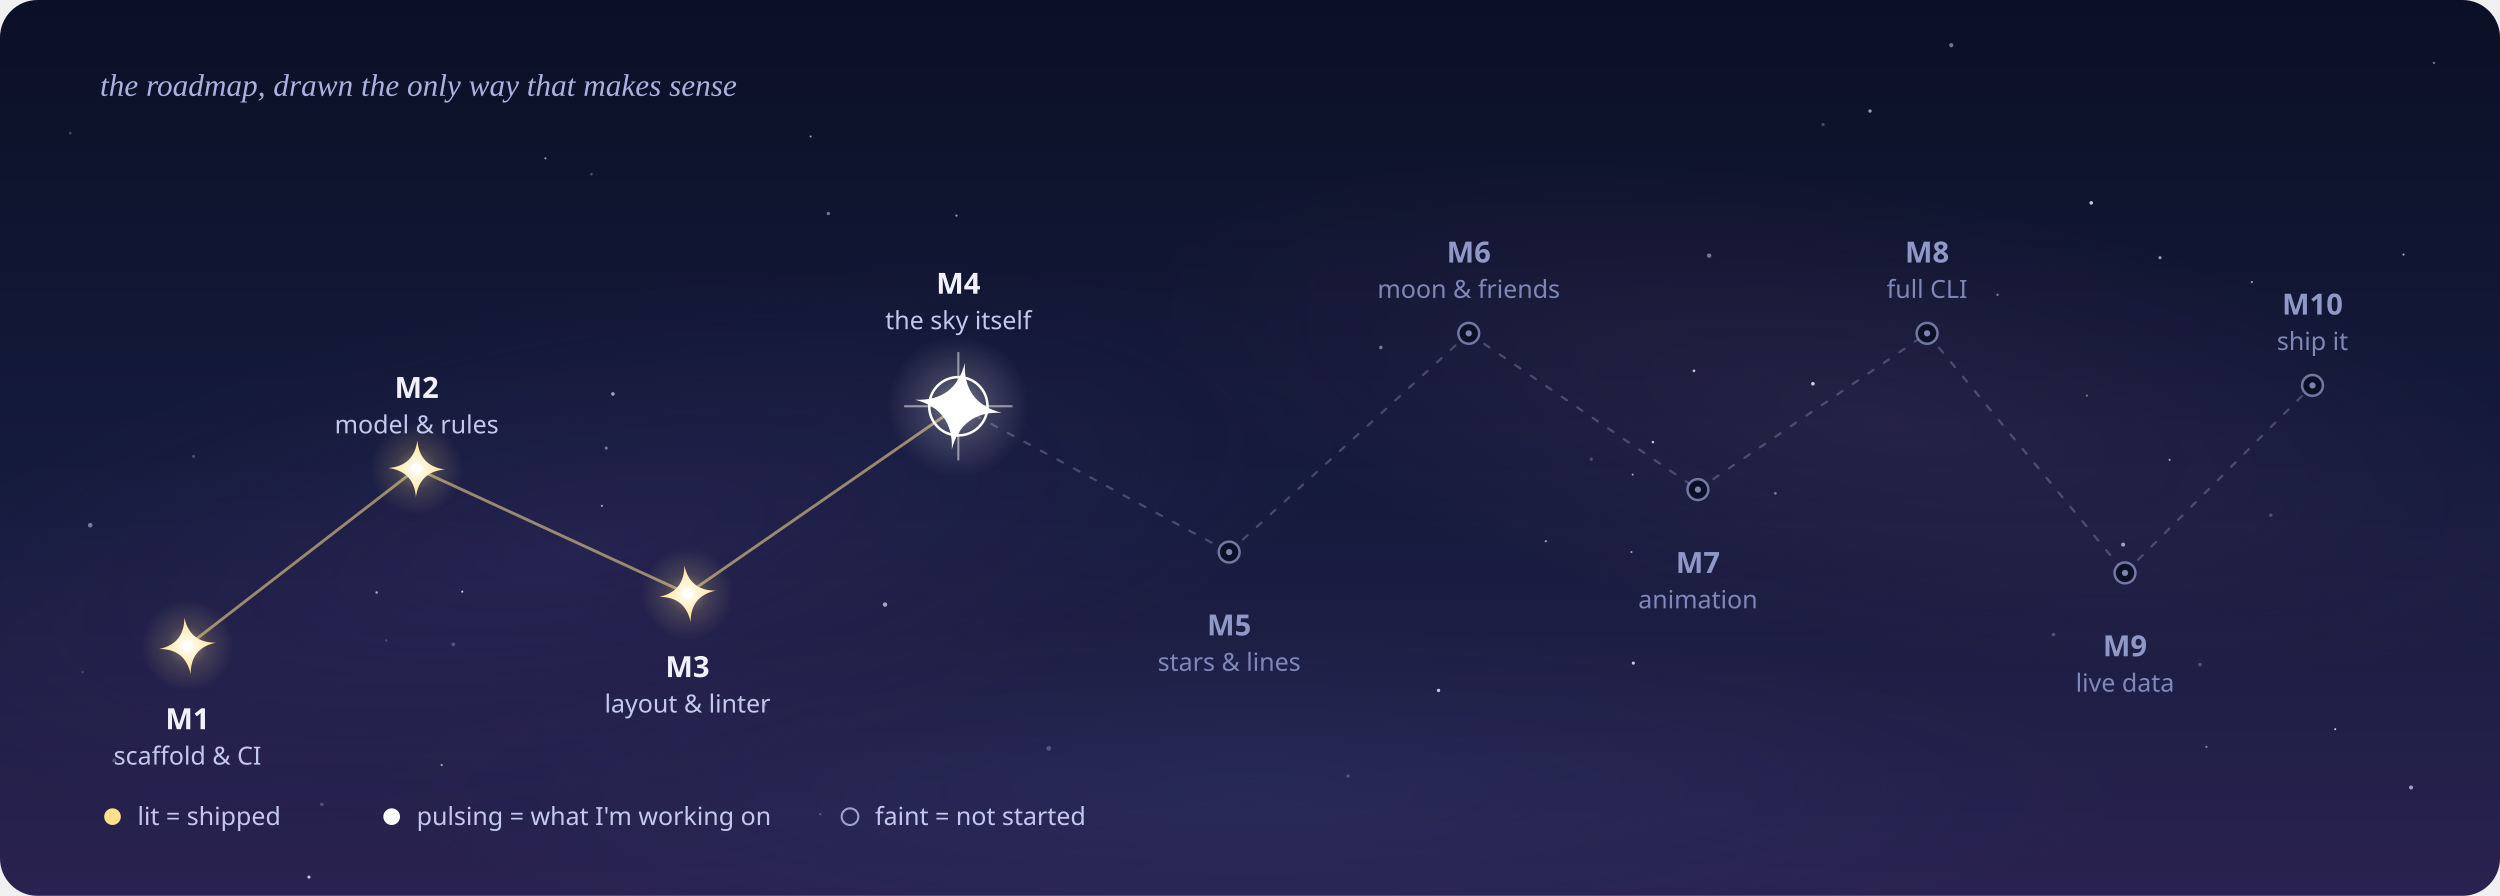
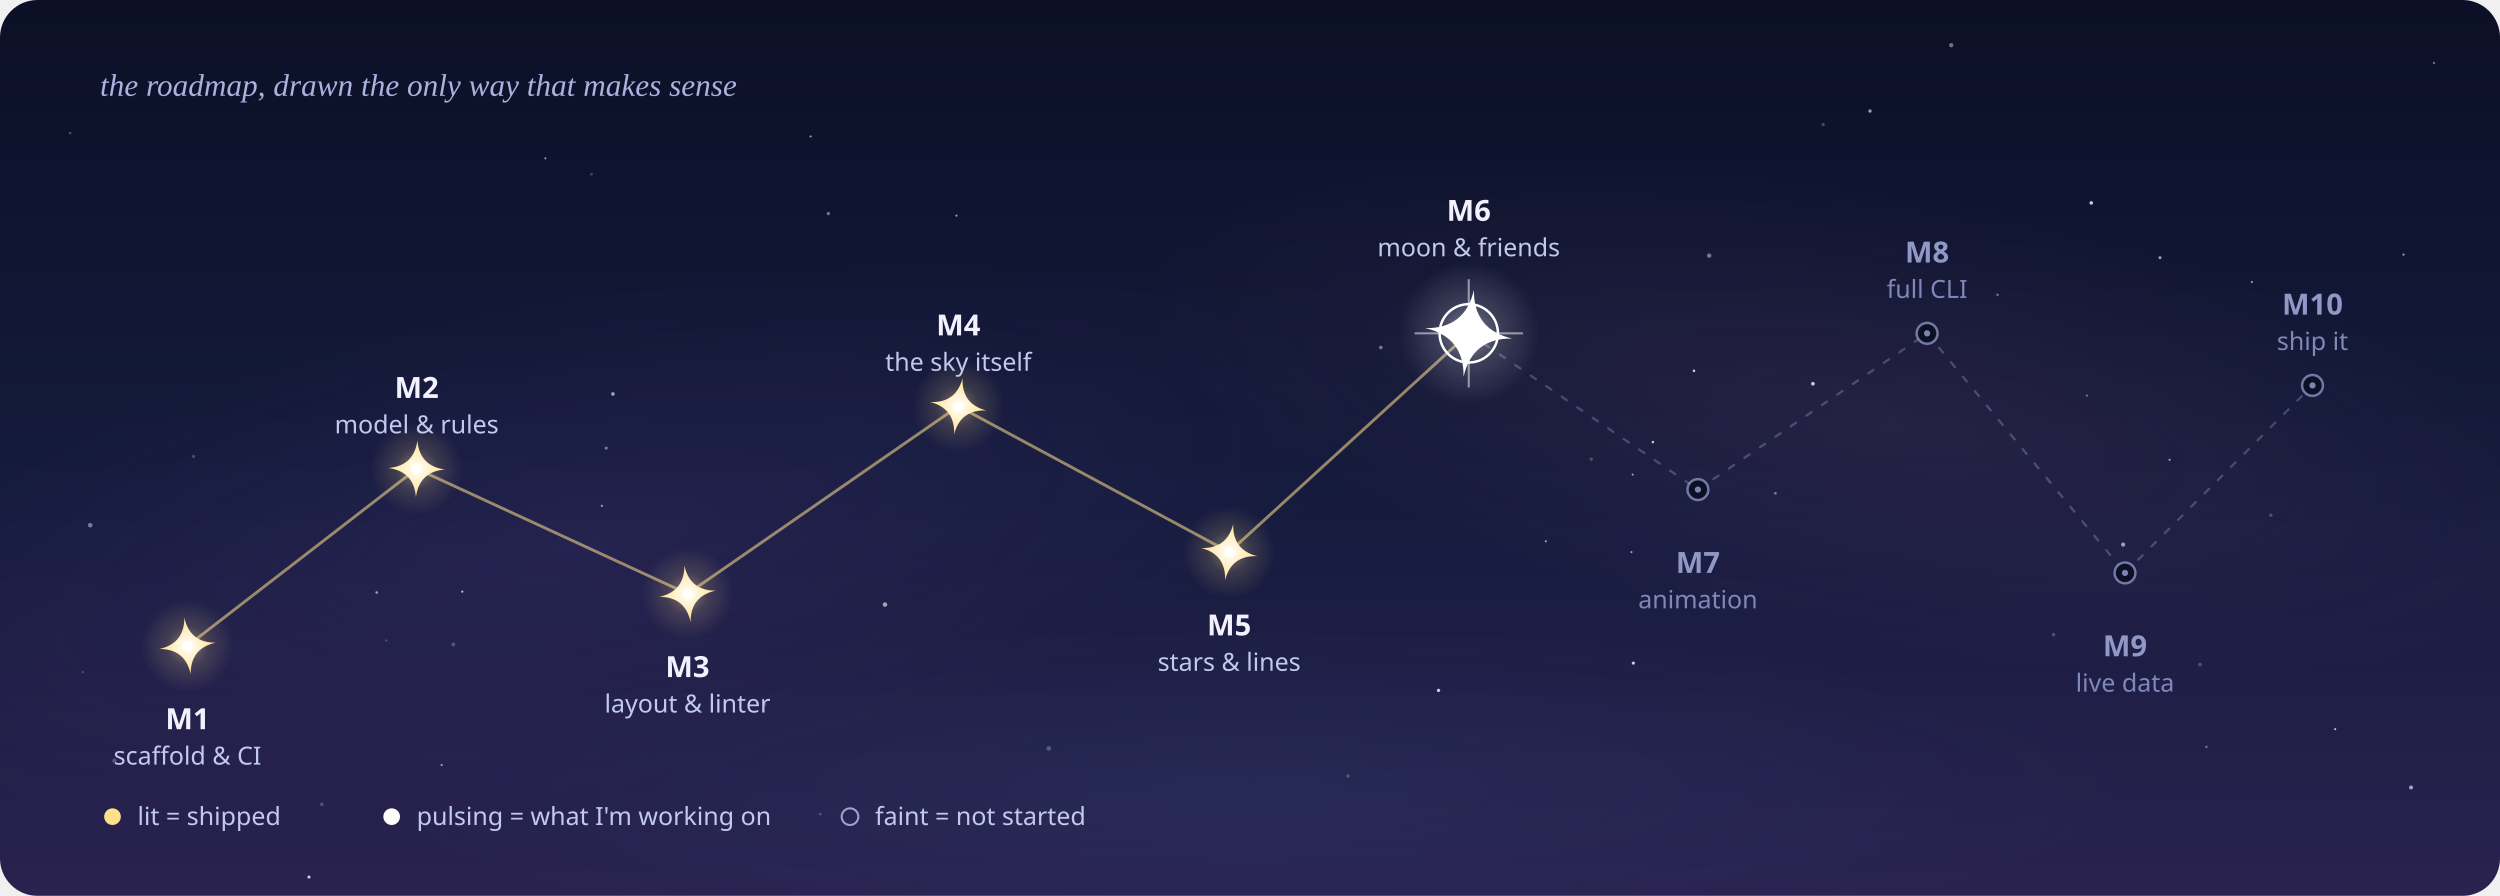
<svg xmlns="http://www.w3.org/2000/svg" viewBox="0 0 1200 430" width="1200" height="430" role="img">
  <style>
.tw{animation:tw var(--d,4s) ease-in-out var(--dl,0s) infinite alternate;transform-box:fill-box;transform-origin:center}
@keyframes tw{from{opacity:.66;transform:scale(.92)}to{opacity:1;transform:scale(1.08)}}
.fl{animation:fl 9s linear infinite}
@keyframes fl{to{stroke-dashoffset:-60}}
.sh{opacity:0;animation:sh var(--d,12s) linear var(--dl,0s) infinite}
@keyframes sh{0%{opacity:0;transform:translate(0,0)}3%{opacity:1}15%{opacity:0;transform:translate(-260px,138px)}100%{opacity:0;transform:translate(-260px,138px)}}
.zz{animation:zz 4s ease-in-out var(--dl,0s) infinite;transform-box:fill-box}
@keyframes zz{0%{opacity:0;transform:translateY(0)}30%{opacity:.9}100%{opacity:0;transform:translateY(-12px)}}
.pulse{animation:pl 3.4s ease-out infinite;transform-box:fill-box;transform-origin:center}
@keyframes pl{0%{opacity:.75;transform:scale(1)}100%{opacity:0;transform:scale(2.5)}}
.draw{stroke-dasharray:1;stroke-dashoffset:1;animation:dr 1.6s ease-out var(--dl,0s) forwards}
@keyframes dr{to{stroke-dashoffset:0}}
@media (prefers-reduced-motion:reduce){.tw,.fl,.sh,.zz,.pulse{animation:none}.draw{animation:none;stroke-dashoffset:0}.sh{opacity:0}}
.t{font-family:ui-rounded,"SF Pro Rounded",Nunito,"Segoe UI",system-ui,sans-serif}
.s{font-family:Georgia,"Times New Roman",serif;font-style:italic}
</style>
  <defs>
    <linearGradient id="sky" x1="0" y1="0" x2="0" y2="1">
      <stop offset="0" stop-color="#0b1026" />
      <stop offset=".55" stop-color="#151b3d" />
      <stop offset="1" stop-color="#2a2250" />
    </linearGradient>
    <radialGradient id="n6d4aa8">
      <stop offset="0" stop-color="#6d4aa8" stop-opacity="1" />
      <stop offset="1" stop-color="#6d4aa8" stop-opacity="0" />
    </radialGradient>
    <radialGradient id="nc76fa8">
      <stop offset="0" stop-color="#c76fa8" stop-opacity="1" />
      <stop offset="1" stop-color="#c76fa8" stop-opacity="0" />
    </radialGradient>
    <radialGradient id="n3a6ea5">
      <stop offset="0" stop-color="#3a6ea5" stop-opacity="1" />
      <stop offset="1" stop-color="#3a6ea5" stop-opacity="0" />
    </radialGradient>
    <radialGradient id="hffe08a">
      <stop offset="0" stop-color="#ffe08a" stop-opacity=".45" />
      <stop offset=".45" stop-color="#ffe08a" stop-opacity=".15" />
      <stop offset="1" stop-color="#ffe08a" stop-opacity="0" />
    </radialGradient>
    <radialGradient id="bffe08a">
      <stop offset="0" stop-color="#fff" />
      <stop offset="1" stop-color="#ffe08a" />
    </radialGradient>
    <radialGradient id="hffffff">
      <stop offset="0" stop-color="#ffffff" stop-opacity=".45" />
      <stop offset=".45" stop-color="#ffffff" stop-opacity=".15" />
      <stop offset="1" stop-color="#ffffff" stop-opacity="0" />
    </radialGradient>
    <radialGradient id="bffffff">
      <stop offset="0" stop-color="#fff" />
      <stop offset="1" stop-color="#ffffff" />
    </radialGradient>
  </defs>
  <rect width="1200" height="430" rx="18" fill="url(#sky)" />
  <ellipse cx="280" cy="260" rx="380" ry="120" fill="url(#n6d4aa8)" opacity="0.15" transform="rotate(-10 280 260)" />
  <ellipse cx="900" cy="200" rx="360" ry="110" fill="url(#nc76fa8)" opacity="0.1" transform="rotate(10 900 200)" />
  <ellipse cx="600" cy="380" rx="420" ry="80" fill="url(#n3a6ea5)" opacity="0.12" transform="rotate(0 600 380)" />
  <g fill="#e6e9ff" opacity="0.25">
    <circle cx="1090.0" cy="247.3" r="0.83" />
    <circle cx="185.4" cy="307.4" r="0.52" />
    <circle cx="875.1" cy="59.8" r="0.81" />
    <circle cx="154.5" cy="386.1" r="0.83" />
    <circle cx="33.7" cy="63.9" r="0.65" />
    <circle cx="647.1" cy="372.5" r="0.80" />
    <circle cx="54.9" cy="365.1" r="1.04" />
    <circle cx="503.4" cy="359.2" r="1.15" />
    <circle cx="393.7" cy="390.8" r="0.60" />
    <circle cx="1056.0" cy="319.0" r="0.88" />
    <circle cx="763.8" cy="220.4" r="0.80" />
    <circle cx="217.6" cy="309.3" r="0.93" />
    <circle cx="92.9" cy="219.1" r="0.75" />
    <circle cx="367.0" cy="338.2" r="0.83" />
    <circle cx="283.9" cy="83.6" r="0.66" />
    <circle cx="985.7" cy="304.6" r="0.85" />
    <circle cx="39.7" cy="322.6" r="0.53" />
  </g>
  <g fill="#e6e9ff" opacity="0.45">
    <circle cx="662.8" cy="166.8" r="0.87" />
    <circle cx="1001.7" cy="189.9" r="0.52" />
    <circle cx="936.6" cy="21.7" r="1.03" />
    <circle cx="1168.3" cy="30.2" r="0.57" />
    <circle cx="1059.1" cy="358.5" r="0.56" />
    <circle cx="820.4" cy="122.7" r="1.06" />
    <circle cx="397.6" cy="102.5" r="0.82" />
    <circle cx="852.2" cy="236.8" r="0.67" />
    <circle cx="43.3" cy="252.1" r="1.12" />
    <circle cx="291.0" cy="215.1" r="0.75" />
    <circle cx="958.8" cy="141.5" r="0.59" />
  </g>
  <g fill="#e6e9ff" opacity="0.65">
    <circle cx="459.1" cy="103.5" r="0.52" />
    <circle cx="783.1" cy="265.0" r="0.50" />
    <circle cx="742.0" cy="259.8" r="0.52" />
    <circle cx="180.8" cy="284.4" r="0.62" />
    <circle cx="389.1" cy="65.5" r="0.50" />
    <circle cx="897.6" cy="53.3" r="0.81" />
    <circle cx="294.2" cy="189.1" r="0.88" />
    <circle cx="1153.7" cy="122.2" r="0.53" />
    <circle cx="261.8" cy="76.0" r="0.50" />
    <circle cx="288.9" cy="242.8" r="0.52" />
    <circle cx="1157.3" cy="378.0" r="0.97" />
    <circle cx="424.8" cy="290.2" r="1.09" />
    <circle cx="1080.9" cy="135.4" r="0.52" />
    <circle cx="1019.1" cy="261.4" r="0.98" />
    <circle cx="1036.8" cy="123.7" r="0.74" />
    <circle cx="212.0" cy="367.2" r="0.53" />
    <circle cx="1041.4" cy="220.7" r="0.52" />
    <circle cx="783.7" cy="227.8" r="0.50" />
  </g>
  <g fill="#e6e9ff" opacity="0.85">
    <circle cx="690.5" cy="331.4" r="0.81" />
    <circle cx="1003.8" cy="97.4" r="0.87" />
    <circle cx="793.4" cy="212.2" r="0.61" />
    <circle cx="870.2" cy="184.2" r="0.89" />
    <circle cx="784.0" cy="318.3" r="0.76" />
    <circle cx="813.1" cy="178.0" r="0.64" />
    <circle cx="221.9" cy="284.0" r="0.50" />
    <circle cx="148.3" cy="421.0" r="0.75" />
    <circle cx="1120.9" cy="350.0" r="0.50" />
  </g>
  <text class="s" x="48" y="46" font-size="15" fill="#aab2e0">the roadmap, drawn the only way that makes sense</text>
  <path d="M90 310L200 225" fill="none" stroke="#ffe08a" stroke-opacity="0.55" stroke-width="1.4" stroke-linecap="round" />
  <path d="M200 225L330 285" fill="none" stroke="#ffe08a" stroke-opacity="0.55" stroke-width="1.4" stroke-linecap="round" />
  <path d="M330 285L460 195" fill="none" stroke="#ffe08a" stroke-opacity="0.55" stroke-width="1.4" stroke-linecap="round" />
-   <path d="M460 195L590 265" fill="none" stroke="#cfd6ff" stroke-opacity="0.25" stroke-width="1.1" stroke-dasharray="3 6" stroke-linecap="round" />
-   <path d="M590 265L705 160" fill="none" stroke="#cfd6ff" stroke-opacity="0.25" stroke-width="1.1" stroke-dasharray="3 6" stroke-linecap="round" />
+   <path d="M460 195L590 265" fill="none" stroke="#ffe08a" stroke-opacity="0.55" stroke-width="1.4" stroke-linecap="round" />
+   <path d="M590 265L705 160" fill="none" stroke="#ffe08a" stroke-opacity="0.55" stroke-width="1.4" stroke-linecap="round" />
  <path d="M705 160L815 235" fill="none" stroke="#cfd6ff" stroke-opacity="0.25" stroke-width="1.1" stroke-dasharray="3 6" stroke-linecap="round" />
  <path d="M815 235L925 160" fill="none" stroke="#cfd6ff" stroke-opacity="0.25" stroke-width="1.1" stroke-dasharray="3 6" stroke-linecap="round" />
  <path d="M925 160L1020 275" fill="none" stroke="#cfd6ff" stroke-opacity="0.25" stroke-width="1.1" stroke-dasharray="3 6" stroke-linecap="round" />
  <path d="M1020 275L1110 185" fill="none" stroke="#cfd6ff" stroke-opacity="0.25" stroke-width="1.1" stroke-dasharray="3 6" stroke-linecap="round" />
  <g class="tw" style="--d:4.1s;--dl:-3.9s">
    <circle cx="90.0" cy="310.0" r="22.1" fill="url(#hffe08a)" />
    <g transform="translate(90.0 310.0) rotate(-6.4)">
      <path d="M0 -13.65Q1.30 -1.30 13.65 0Q1.30 1.30 0 13.65Q-1.30 1.30 -13.65 0Q-1.30 -1.30 0 -13.65Z" fill="url(#bffe08a)" />
    </g>
    <circle cx="90.0" cy="310.0" r="2.5" fill="#fff" opacity=".95" />
  </g>
  <text class="t" x="90" y="350" font-size="14" font-weight="700" fill="#f4f1ff" text-anchor="middle">M1</text>
  <text class="t" x="90" y="367" font-size="12" fill="#c3c9ee" text-anchor="middle">scaffold &amp; CI</text>
  <g class="tw" style="--d:3.2s;--dl:-4.8s">
    <circle cx="200.0" cy="225.0" r="22.1" fill="url(#hffe08a)" />
    <g transform="translate(200.0 225.0) rotate(1.5)">
      <path d="M0 -13.65Q1.30 -1.30 13.65 0Q1.30 1.30 0 13.65Q-1.30 1.30 -13.65 0Q-1.30 -1.30 0 -13.65Z" fill="url(#bffe08a)" />
    </g>
    <circle cx="200.0" cy="225.0" r="2.5" fill="#fff" opacity=".95" />
  </g>
  <text class="t" x="200" y="191" font-size="14" font-weight="700" fill="#f4f1ff" text-anchor="middle">M2</text>
  <text class="t" x="200" y="208" font-size="12" fill="#c3c9ee" text-anchor="middle">model &amp; rules</text>
  <g class="tw" style="--d:4.6s;--dl:-0.8s">
    <circle cx="330.0" cy="285.0" r="22.1" fill="url(#hffe08a)" />
    <g transform="translate(330.0 285.0) rotate(-6.3)">
      <path d="M0 -13.65Q1.30 -1.30 13.65 0Q1.30 1.30 0 13.65Q-1.30 1.30 -13.65 0Q-1.30 -1.30 0 -13.65Z" fill="url(#bffe08a)" />
    </g>
    <circle cx="330.0" cy="285.0" r="2.5" fill="#fff" opacity=".95" />
  </g>
  <text class="t" x="330" y="325" font-size="14" font-weight="700" fill="#f4f1ff" text-anchor="middle">M3</text>
  <text class="t" x="330" y="342" font-size="12" fill="#c3c9ee" text-anchor="middle">layout &amp; linter</text>
  <g class="tw" style="--d:4.1s;--dl:-3.6s">
-     <circle cx="460.0" cy="195.0" r="34.0" fill="url(#hffffff)" />
+     <circle cx="460.0" cy="195.0" r="22.1" fill="url(#hffe08a)" />
    <g transform="translate(460.0 195.0) rotate(8.6)">
+       <path d="M0 -13.65Q1.30 -1.30 13.65 0Q1.30 1.30 0 13.65Q-1.30 1.30 -13.65 0Q-1.30 -1.30 0 -13.65Z" fill="url(#bffe08a)" />
+     </g>
+     <circle cx="460.0" cy="195.0" r="2.5" fill="#fff" opacity=".95" />
+   </g>
+   <text class="t" x="460" y="161" font-size="14" font-weight="700" fill="#f4f1ff" text-anchor="middle">M4</text>
+   <text class="t" x="460" y="178" font-size="12" fill="#c3c9ee" text-anchor="middle">the sky itself</text>
+   <g class="tw" style="--d:5.4s;--dl:-3.7s">
+     <circle cx="590.0" cy="265.0" r="22.1" fill="url(#hffe08a)" />
+     <g transform="translate(590.0 265.0) rotate(8.3)">
+       <path d="M0 -13.65Q1.30 -1.30 13.65 0Q1.30 1.30 0 13.65Q-1.30 1.30 -13.65 0Q-1.30 -1.30 0 -13.65Z" fill="url(#bffe08a)" />
+     </g>
+     <circle cx="590.0" cy="265.0" r="2.5" fill="#fff" opacity=".95" />
+   </g>
+   <text class="t" x="590" y="305" font-size="14" font-weight="700" fill="#f4f1ff" text-anchor="middle">M5</text>
+   <text class="t" x="590" y="322" font-size="12" fill="#c3c9ee" text-anchor="middle">stars &amp; lines</text>
+   <g class="tw" style="--d:3.7s;--dl:-4.0s">
+     <circle cx="705.0" cy="160.0" r="34.0" fill="url(#hffffff)" />
+     <g transform="translate(705.0 160.0) rotate(6.8)">
      <path d="M0 -21.00Q2.00 -2.00 21.00 0Q2.00 2.00 0 21.00Q-2.00 2.00 -21.00 0Q-2.00 -2.00 0 -21.00Z" fill="url(#bffffff)" />
    </g>
-     <circle cx="460.0" cy="195.0" r="3.8" fill="#fff" opacity=".95" />
+     <circle cx="705.0" cy="160.0" r="3.8" fill="#fff" opacity=".95" />
  </g>
  <g stroke="#fff" stroke-opacity=".5" stroke-width="1">
-     <path d="M434.0 195.0H486.0" />
-     <path d="M460.0 169.0V221.0" />
-   </g>
-   <circle class="pulse" cx="460" cy="195" r="14" fill="none" stroke="#fff" stroke-width="1.2" />
-   <text class="t" x="460" y="141" font-size="14" font-weight="700" fill="#f4f1ff" text-anchor="middle">M4</text>
-   <text class="t" x="460" y="158" font-size="12" fill="#c3c9ee" text-anchor="middle">the sky itself</text>
-   <circle cx="590" cy="265" r="5" fill="#0b1026" stroke="#9aa3d0" stroke-opacity=".7" stroke-width="1.2" />
-   <circle cx="590" cy="265" r="1.5" fill="#9aa3d0" opacity=".8" />
-   <text class="t" x="590" y="305" font-size="14" font-weight="700" fill="#8f98c6" text-anchor="middle">M5</text>
-   <text class="t" x="590" y="322" font-size="12" fill="#7f88b8" text-anchor="middle">stars &amp; lines</text>
-   <circle cx="705" cy="160" r="5" fill="#0b1026" stroke="#9aa3d0" stroke-opacity=".7" stroke-width="1.2" />
-   <circle cx="705" cy="160" r="1.5" fill="#9aa3d0" opacity=".8" />
-   <text class="t" x="705" y="126" font-size="14" font-weight="700" fill="#8f98c6" text-anchor="middle">M6</text>
-   <text class="t" x="705" y="143" font-size="12" fill="#7f88b8" text-anchor="middle">moon &amp; friends</text>
+     <path d="M679.0 160.0H731.0" />
+     <path d="M705.0 134.0V186.0" />
+   </g>
+   <circle class="pulse" cx="705" cy="160" r="14" fill="none" stroke="#fff" stroke-width="1.2" />
+   <text class="t" x="705" y="106" font-size="14" font-weight="700" fill="#f4f1ff" text-anchor="middle">M6</text>
+   <text class="t" x="705" y="123" font-size="12" fill="#c3c9ee" text-anchor="middle">moon &amp; friends</text>
  <circle cx="815" cy="235" r="5" fill="#0b1026" stroke="#9aa3d0" stroke-opacity=".7" stroke-width="1.2" />
  <circle cx="815" cy="235" r="1.5" fill="#9aa3d0" opacity=".8" />
  <text class="t" x="815" y="275" font-size="14" font-weight="700" fill="#8f98c6" text-anchor="middle">M7</text>
  <text class="t" x="815" y="292" font-size="12" fill="#7f88b8" text-anchor="middle">animation</text>
  <circle cx="925" cy="160" r="5" fill="#0b1026" stroke="#9aa3d0" stroke-opacity=".7" stroke-width="1.2" />
  <circle cx="925" cy="160" r="1.5" fill="#9aa3d0" opacity=".8" />
  <text class="t" x="925" y="126" font-size="14" font-weight="700" fill="#8f98c6" text-anchor="middle">M8</text>
  <text class="t" x="925" y="143" font-size="12" fill="#7f88b8" text-anchor="middle">full CLI</text>
  <circle cx="1020" cy="275" r="5" fill="#0b1026" stroke="#9aa3d0" stroke-opacity=".7" stroke-width="1.2" />
  <circle cx="1020" cy="275" r="1.5" fill="#9aa3d0" opacity=".8" />
  <text class="t" x="1020" y="315" font-size="14" font-weight="700" fill="#8f98c6" text-anchor="middle">M9</text>
  <text class="t" x="1020" y="332" font-size="12" fill="#7f88b8" text-anchor="middle">live data</text>
  <circle cx="1110" cy="185" r="5" fill="#0b1026" stroke="#9aa3d0" stroke-opacity=".7" stroke-width="1.2" />
  <circle cx="1110" cy="185" r="1.5" fill="#9aa3d0" opacity=".8" />
  <text class="t" x="1110" y="151" font-size="14" font-weight="700" fill="#8f98c6" text-anchor="middle">M10</text>
  <text class="t" x="1110" y="168" font-size="12" fill="#7f88b8" text-anchor="middle">ship it</text>
  <g transform="translate(48 392)">
    <circle cx="6" cy="0" r="4" fill="#ffe08a" />
    <text class="t" x="18" y="4" font-size="12" fill="#c3c9ee">lit = shipped</text>
    <circle cx="140" cy="0" r="4" fill="#fff" />
    <text class="t" x="152" y="4" font-size="12" fill="#c3c9ee">pulsing = what I'm working on</text>
    <circle cx="360" cy="0" r="4" fill="none" stroke="#9aa3d0" />
    <text class="t" x="372" y="4" font-size="12" fill="#c3c9ee">faint = not started</text>
  </g>
</svg>
